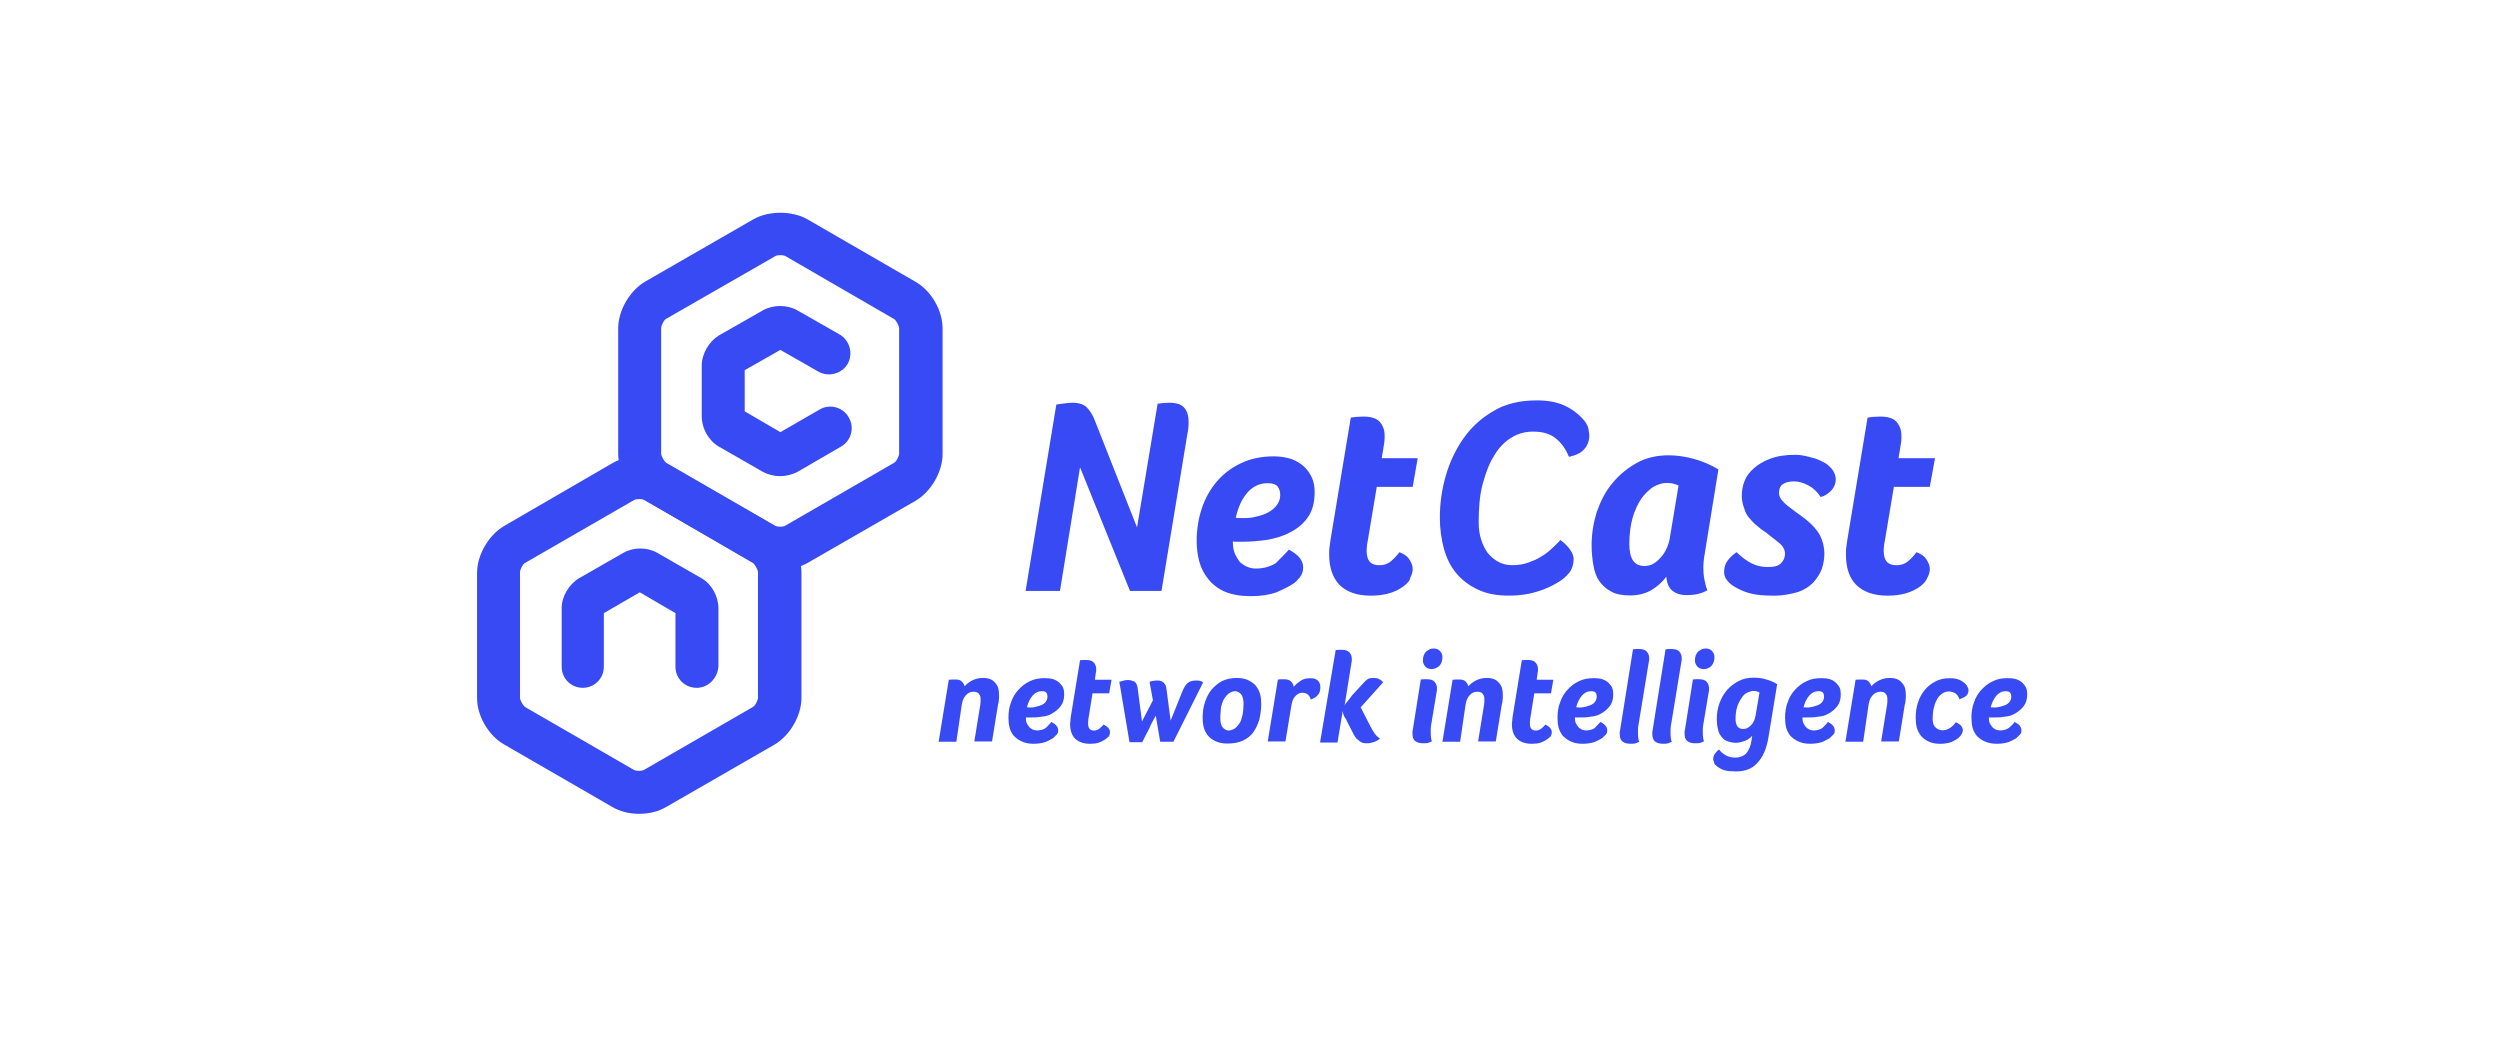
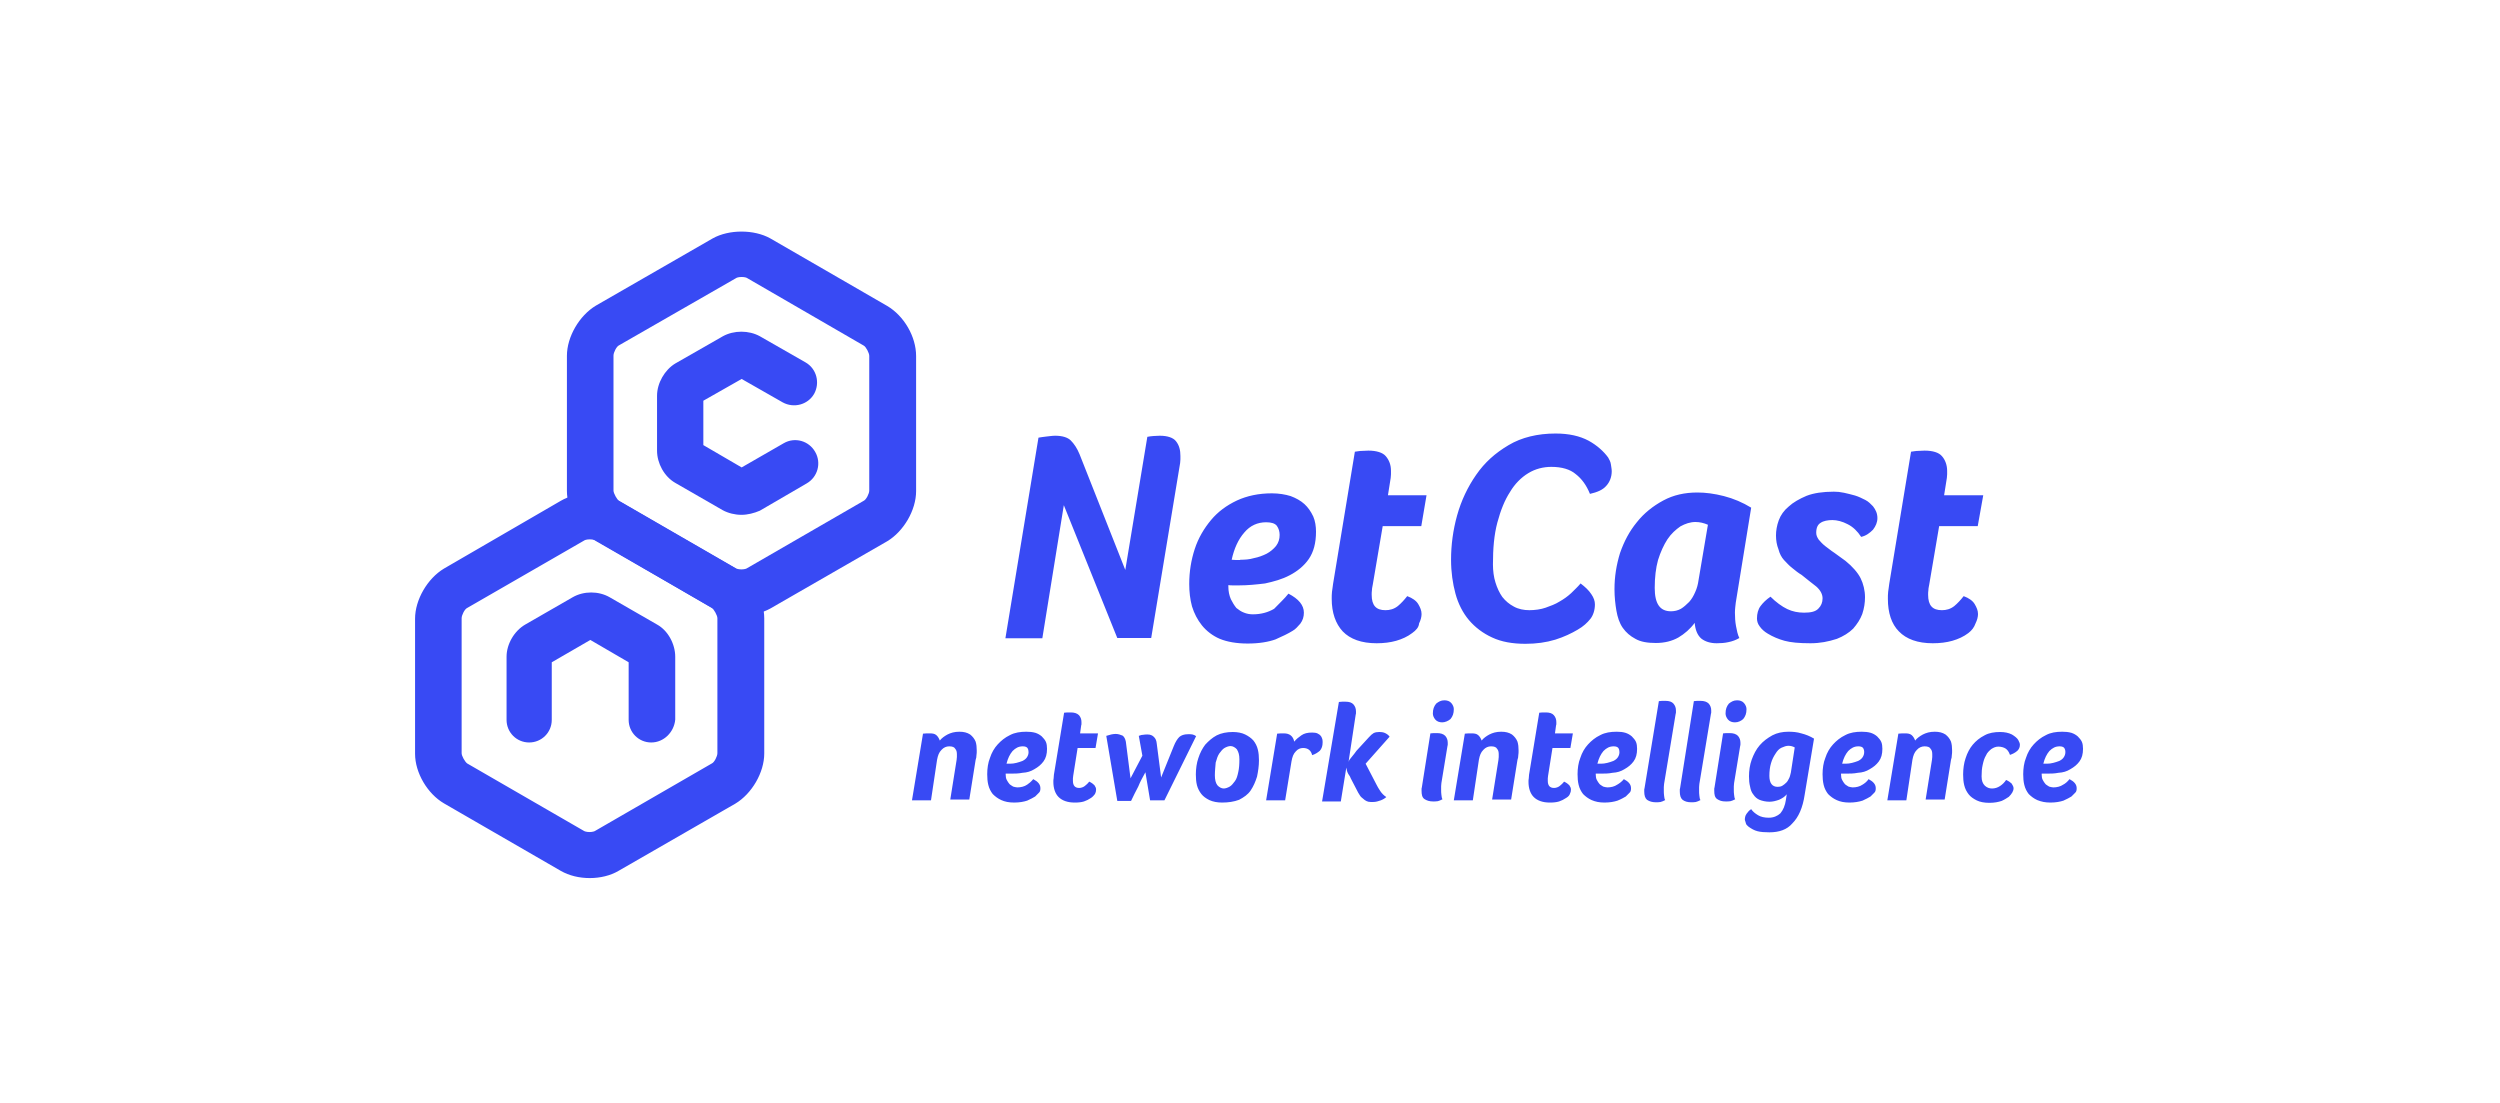
- <svg xmlns="http://www.w3.org/2000/svg" enable-background="new 0 0 240 100" height="100" viewBox="0 0 240 100" width="240">
+ <svg xmlns="http://www.w3.org/2000/svg" enable-background="new 0 0 907.1 400" viewBox="0 0 907.1 400">
  <g fill="#384af4">
-     <path d="m111.13 38.764c.176-.025.4-.075.574-.075.175 0 .376-.026.55-.026.7 0 1.2.175 1.45.5.3.375.4.8.4 1.3v.323c0 .1-.025.226-.025.325l-2.576 15.62h-3.024l-4.797-11.87-1.925 11.87h-3.3l2.95-17.894c.175-.025.425-.075.7-.1.25-.025.55-.075.823-.075.627 0 1.1.15 1.376.424.3.3.575.7.775 1.225l4.074 10.322zm12.597 13.996c.9.475 1.375 1.024 1.375 1.7 0 .374-.101.7-.324.974-.226.25-.424.5-.698.65-.399.25-.899.5-1.524.773-.625.226-1.451.375-2.476.375-.975 0-1.824-.149-2.474-.424s-1.2-.701-1.6-1.201-.7-1.049-.876-1.699c-.174-.65-.25-1.301-.25-2 0-1.1.175-2.15.5-3.124.325-.975.825-1.85 1.45-2.575.625-.726 1.375-1.3 2.324-1.75.9-.426 1.951-.65 3.125-.65.623 0 1.201.1 1.675.25.476.174.899.424 1.226.724.326.3.574.65.775 1.1.176.4.25.874.25 1.35 0 1.024-.225 1.824-.65 2.423-.424.625-1.023 1.1-1.699 1.449-.699.375-1.424.576-2.224.726-.8.101-1.55.175-2.3.175h-.55c-.15 0-.3 0-.425-.025v.15c0 .4.075.773.225 1.1.15.301.3.551.5.775.226.176.425.325.7.426.25.1.5.149.775.149.725 0 1.35-.177 1.9-.5.475-.498.925-.897 1.275-1.322m-4.327-3.024c.4 0 .824-.025 1.226-.15.398-.076.799-.226 1.124-.4.324-.175.626-.425.824-.7.226-.3.323-.625.323-.975 0-.3-.073-.574-.25-.8-.172-.224-.5-.324-.947-.324-.773 0-1.425.3-1.95.9-.55.625-.898 1.425-1.124 2.424.15 0 .3.025.4.025zm15.368 6.525c-.426.324-.9.551-1.426.7-.523.149-1.1.224-1.75.224-1.35 0-2.35-.375-3.022-1.05-.65-.7-.976-1.674-.976-2.897 0-.226 0-.426.025-.65.023-.225.075-.475.1-.725l1.95-11.77c.224-.026.423-.077.648-.077s.399-.024.575-.024c.724 0 1.273.176 1.55.5.325.375.475.8.475 1.3v.324c0 .1-.024.225-.024.325l-.252 1.55h3.451l-.477 2.748h-3.45l-.874 5.224c-.023.175-.074.325-.074.5-.024.149-.024.3-.024.427 0 .949.397 1.373 1.224 1.373.4 0 .773-.1 1.1-.375.301-.25.576-.55.824-.875.477.176.801.426.976.725.176.301.3.576.3.875 0 .25-.073.551-.225.826-.049.321-.301.571-.627.821m15.023-4.424c.4.3.727.625.95.95.226.324.325.625.325.9 0 .5-.148.949-.4 1.273-.3.374-.65.7-1.15.975-.55.324-1.197.649-1.996.875-.801.25-1.701.373-2.648.373-1.15 0-2.15-.175-2.977-.574-.823-.377-1.523-.9-2.073-1.551-.55-.649-.948-1.449-1.2-2.35-.25-.9-.398-1.924-.398-3.024 0-1.3.174-2.625.551-3.95.373-1.323.949-2.548 1.699-3.623.772-1.1 1.698-1.95 2.897-2.65 1.149-.7 2.576-1.023 4.176-1.023 1.2 0 2.175.225 2.95.65.773.424 1.35.95 1.748 1.5.1.174.225.4.25.624.025.225.074.4.074.625 0 .5-.176.95-.5 1.3-.323.374-.801.574-1.45.724-.323-.775-.726-1.35-1.272-1.775-.5-.426-1.227-.65-2.175-.65-.725 0-1.424.174-2.073.574-.625.375-1.199.95-1.625 1.674-.476.725-.824 1.625-1.123 2.725-.303 1.1-.4 2.325-.4 3.75 0 .574.074 1.124.225 1.6.15.5.375.95.624 1.301.302.373.626.647 1.025.873s.874.325 1.375.325c.5 0 1.024-.075 1.45-.225.424-.15.875-.325 1.224-.55.401-.226.728-.476 1.05-.774.324-.303.624-.578.873-.878m10.167 3.53c-.399.549-.899.975-1.45 1.301-.574.324-1.224.5-2.022.5-.726 0-1.351-.1-1.824-.376-.478-.25-.826-.575-1.126-.976-.3-.426-.477-.949-.575-1.524-.1-.575-.175-1.226-.175-1.925 0-1.125.174-2.174.498-3.225.376-1.05.826-1.95 1.5-2.75.65-.8 1.45-1.45 2.35-1.95s1.924-.724 3.051-.724c.724 0 1.5.1 2.35.325s1.674.575 2.424 1.024l-1.375 8.474c-.025.25-.074.575-.074.875 0 .399.024.8.1 1.2.074.399.15.773.3 1.05-.3.174-.624.3-.974.374-.326.074-.7.1-1.025.1-.574 0-1.023-.15-1.373-.425-.33-.25-.529-.726-.58-1.351m.073-8.998c-.475 0-.9.15-1.348.4-.426.3-.801.65-1.15 1.15-.325.5-.624 1.125-.825 1.85-.2.725-.3 1.551-.3 2.475 0 1.426.477 2.101 1.45 2.101.323 0 .624-.075.874-.226.25-.149.5-.375.726-.625s.4-.549.55-.875c.15-.324.25-.699.301-1.049l.824-4.951c-.327-.148-.702-.25-1.102-.25m10.273 10.826c-1.023 0-1.773-.076-2.324-.226s-1.051-.375-1.5-.649c-.301-.176-.551-.4-.725-.65-.175-.225-.25-.475-.25-.725 0-.425.101-.8.324-1.1.227-.3.5-.575.875-.825.5.5 1.025.874 1.5 1.101.475.224.95.324 1.5.324.624 0 1.025-.101 1.273-.375.25-.25.375-.551.375-.9s-.174-.725-.573-1.051c-.399-.323-.824-.649-1.3-1.023-.301-.175-.576-.4-.825-.625-.3-.224-.5-.474-.726-.724s-.398-.575-.498-.95c-.15-.375-.226-.775-.226-1.225 0-.424.075-.874.25-1.35.175-.474.474-.874.874-1.224.4-.375.95-.7 1.6-.95.648-.25 1.451-.375 2.424-.375.301 0 .576.026.902.1.323.076.647.15.975.25.324.1.623.25.9.4.299.15.497.376.699.576.25.325.398.65.398 1.05 0 .375-.15.724-.4 1.024-.3.3-.624.55-1.05.65-.324-.5-.724-.875-1.2-1.124-.475-.25-.947-.375-1.35-.375-.424 0-.801.076-1.051.25-.248.15-.397.425-.397.875 0 .225.075.4.226.625.149.174.324.375.575.574.25.175.5.4.825.625.324.224.65.474.977.724.623.5 1.1 1.051 1.35 1.551s.4 1.1.4 1.699c0 .5-.076.975-.252 1.498-.175.475-.475.9-.822 1.301-.377.375-.877.699-1.45.899-.724.202-1.45.351-2.3.351m14.069-.925c-.425.324-.899.551-1.424.7-.526.149-1.101.224-1.75.224-1.351 0-2.351-.375-3.024-1.05-.675-.674-.975-1.674-.975-2.897 0-.226 0-.426.025-.65s.074-.475.101-.725l1.95-11.77c.225-.026.425-.077.65-.077s.397-.024.573-.024c.726 0 1.274.176 1.55.5.301.325.475.8.475 1.3v.324c0 .1-.025.225-.025.325l-.25 1.55h3.5l-.5 2.748h-3.449l-.875 5.224c-.024.175-.076.325-.076.5-.023.149-.023.3-.023.427 0 .949.4 1.373 1.227 1.373.399 0 .773-.1 1.1-.375.3-.25.574-.55.824-.875.476.176.8.426.975.725.176.301.301.576.301.875 0 .25-.074.551-.225.826-.129.321-.329.571-.655.822m-92.574 14.945h-1.7l.975-5.95c.176-.022.4-.022.626-.022s.424.023.576.149c.15.124.25.3.324.5.174-.226.425-.399.7-.55.3-.15.624-.25 1.05-.25.4 0 .7.074.948.25.225.174.4.4.5.65.075.25.1.5.1.798 0 .149 0 .3-.024.426 0 .149-.024.3-.074.424l-.576 3.55h-1.7l.576-3.55c0-.1.025-.174.025-.25v-.25c0-.174-.025-.374-.15-.5-.074-.149-.25-.223-.55-.223-.25 0-.5.1-.7.325-.224.225-.324.5-.4.875zm9.124-1.9c.424.226.65.476.65.801 0 .174-.026.324-.152.424l-.324.324c-.174.1-.425.25-.725.375-.3.1-.7.174-1.15.174-.475 0-.824-.075-1.15-.226-.323-.149-.548-.325-.772-.55-.175-.227-.325-.5-.4-.8-.074-.3-.1-.626-.1-.95 0-.5.075-1.025.25-1.45.15-.475.4-.875.7-1.2.3-.324.65-.625 1.1-.824.425-.226.898-.301 1.45-.301.3 0 .55.025.8.101.224.075.398.175.575.325.15.149.3.324.374.5s.1.399.1.625c0 .475-.1.824-.325 1.125-.225.3-.476.5-.8.699-.326.2-.65.301-1.05.324-.376.075-.725.075-1.05.075h-.452v.074c0 .175.025.375.1.5.075.149.15.25.25.375.1.1.225.149.326.224.1.025.25.075.373.075.325 0 .65-.076.875-.25.15-.175.374-.351.526-.575m-2.05-1.374c.174 0 .4-.024.574-.073.175-.051.374-.101.55-.176.15-.074.3-.174.4-.324.1-.149.148-.3.148-.475 0-.15-.024-.25-.1-.374-.074-.101-.224-.149-.424-.149-.376 0-.65.149-.9.424-.25.3-.425.649-.55 1.125h.175l.126.025zm7.223 3.055c-.226.149-.425.25-.65.324-.25.074-.5.1-.825.1-.623 0-1.098-.176-1.424-.5-.324-.325-.474-.801-.474-1.35 0-.101 0-.226.024-.324 0-.101.025-.226.025-.325l.9-5.523c.1 0 .226-.024.3-.024h.3c.325 0 .574.074.727.25.15.175.225.375.225.625v.149c0 .05 0 .101-.026.15l-.1.724h1.6l-.226 1.301h-1.6l-.398 2.475c0 .076-.025.15-.025.226v.226c0 .425.174.65.574.65.176 0 .376-.076.5-.176.126-.1.3-.25.4-.4.226.101.375.227.475.326.1.15.15.25.15.4s-.025.25-.1.4c-.074.047-.2.196-.35.297m6.546.224h-1.274l-.426-2.5c-.225.425-.474.825-.648 1.275-.226.399-.426.824-.65 1.274h-1.224l-.976-5.8c.325-.1.574-.173.824-.173s.426.075.625.149c.15.101.25.301.3.551l.425 3.273 1.05-2.023-.324-1.775c.175-.075.3-.1.425-.1.1-.025.226-.025.376-.025.25 0 .424.075.573.225.15.15.225.325.25.575l.4 3.05 1.124-2.8c.15-.374.325-.649.5-.8.176-.15.425-.25.775-.25.174 0 .3 0 .398.025.098.026.225.076.325.15l-2.85 5.697h.002zm5.148.175c-.424 0-.8-.075-1.124-.226-.3-.15-.55-.325-.725-.551-.175-.225-.324-.5-.4-.799-.076-.301-.1-.625-.1-.951 0-.5.076-1.023.226-1.449.148-.473.374-.874.623-1.198.3-.325.625-.625 1.025-.825.4-.199.875-.298 1.424-.298.426 0 .8.075 1.1.226.3.149.55.324.726.549.176.226.325.5.399.801.075.3.101.624.101.949 0 .5-.075.975-.175 1.451-.15.474-.325.873-.575 1.224-.25.376-.625.626-1.024.825-.45.201-.95.273-1.501.272m-.651-2.424c0 .399.076.7.226.875s.375.3.574.3c.176 0 .376-.076.55-.176.175-.1.325-.3.477-.5.148-.2.224-.475.3-.8.072-.325.1-.7.1-1.125 0-.4-.076-.65-.227-.876-.15-.176-.375-.301-.575-.301-.174 0-.374.076-.55.176-.175.1-.325.3-.475.5-.15.225-.225.474-.324.8-.026.351-.077.726-.077 1.125m8.675-1.799c-.101-.425-.375-.65-.8-.65-.25 0-.476.101-.648.3-.225.227-.326.5-.4.9l-.574 3.475h-1.7l.975-5.947c.177-.025.4-.025.626-.025.5 0 .801.25.9.727.175-.227.398-.4.648-.576s.549-.25.951-.25c.174 0 .374.024.475.074.1.075.225.101.3.226.073.075.1.175.149.3.023.1.023.227.023.3 0 .3-.075.55-.25.726-.125.147-.35.322-.675.42m3.249.625c.023-.15.15-.3.3-.474.149-.176.3-.375.426-.551l1.101-1.199c.149-.175.3-.301.425-.375.149-.074.323-.1.5-.1.225 0 .399.025.55.1.148.075.3.176.4.325l-2.15 2.4.975 1.897c.075.15.176.325.326.551.15.225.324.399.551.55-.101.1-.301.226-.5.3-.228.075-.427.15-.701.15-.149 0-.25 0-.399-.025-.101-.025-.226-.075-.323-.15-.101-.074-.176-.149-.301-.25-.125-.1-.177-.25-.3-.425l-.654-1.274c-.024-.101-.1-.226-.226-.4-.1-.174-.15-.374-.174-.574l-.5 3.024h-1.676l1.5-8.873c.101 0 .225-.025.301-.025h.3c.323 0 .573.076.724.25.15.175.225.375.225.625v.15c0 .05 0 .1-.024.149zm7.322-2.55c.101 0 .226-.024.301-.024h.3c.326 0 .575.075.726.25.149.175.226.375.226.625v.149s0 .103-.024.15l-.55 3.301c0 .1-.024.174-.024.299v.301c0 .15 0 .324.022.475.024.15.024.301.101.4-.148.074-.301.15-.425.175-.149.024-.3.024-.427.024-.324 0-.575-.074-.775-.225-.197-.15-.25-.4-.25-.726v-.15c0-.024 0-.1.026-.149l.772-4.873zm1.051-.998c-.25 0-.475-.075-.625-.25-.15-.176-.225-.375-.225-.551 0-.399.1-.649.299-.875.227-.176.427-.3.726-.3.25 0 .476.075.625.25s.226.374.226.55c0 .4-.101.65-.301.875-.199.176-.477.301-.725.301m2.725 6.973h-1.699l.975-5.95c.176-.022.4-.022.626-.022s.424.023.575.149c.149.124.25.3.324.5.174-.226.424-.399.699-.55.301-.15.623-.25 1.051-.25.399 0 .699.074.947.25.225.174.4.4.5.65.075.25.102.5.102.798 0 .149 0 .3-.025.426 0 .149-.023.3-.074.424l-.576 3.55h-1.699l.576-3.55c0-.1.024-.174.024-.25v-.25c0-.174-.024-.374-.149-.5-.074-.149-.25-.223-.551-.223-.25 0-.5.1-.699.325-.225.225-.324.5-.4.875zm8.348-.225c-.225.149-.426.25-.649.324-.25.074-.5.1-.824.1-.626 0-1.101-.176-1.426-.5-.324-.325-.476-.801-.476-1.35 0-.101 0-.226.026-.324 0-.101.024-.226.024-.325l.9-5.523c.1 0 .225-.024.301-.024h.299c.324 0 .574.074.725.25.15.175.225.375.225.625v.149c0 .05 0 .101-.023.15l-.1.724h1.6l-.227 1.301h-1.6l-.4 2.475c0 .076-.022.15-.022.226v.226c0 .425.176.65.576.65.175 0 .374-.076.5-.176.124-.1.3-.25.399-.4.225.101.375.227.475.326.1.15.15.25.15.4s-.027.25-.101.4c-.076.047-.2.196-.351.297m5.122-1.676c.426.226.65.476.65.801 0 .174-.025.324-.15.424l-.324.324c-.176.1-.426.25-.727.375-.3.1-.699.174-1.15.174-.474 0-.823-.075-1.149-.226-.323-.149-.548-.325-.772-.55-.176-.227-.324-.5-.4-.8-.074-.3-.1-.626-.1-.95 0-.5.074-1.025.25-1.45.149-.475.399-.875.699-1.2.301-.324.65-.625 1.1-.824.426-.226.9-.301 1.451-.301.299 0 .549.025.799.101.226.075.398.175.574.325.15.149.301.324.375.5.074.175.1.399.1.625 0 .475-.1.824-.324 1.125-.225.3-.475.5-.8.699-.325.2-.65.301-1.05.324-.375.075-.725.075-1.051.075h-.451v.074c0 .175.024.375.101.5.075.149.149.25.25.375.101.1.226.149.325.224.1.025.25.075.374.075.323 0 .649-.076.875-.25.123-.175.35-.351.522-.575m-2.026-1.374c.175 0 .399-.024.575-.073.175-.051.373-.101.55-.176.149-.074.3-.174.399-.324.101-.149.148-.3.148-.475 0-.15-.023-.25-.1-.374-.074-.101-.225-.149-.424-.149-.375 0-.65.149-.9.424-.25.3-.426.649-.551 1.125h.176l.127.025zm5.154-5.593c.1 0 .226-.025.299-.025h.301c.324 0 .574.075.725.25.15.176.227.375.227.625v.15c0 .05 0 .1-.025.15l-1.023 6.246c0 .101-.025.174-.025.301v.3c0 .149 0 .323.023.474.024.15.024.301.101.4-.15.074-.3.15-.425.175-.15.024-.301.024-.426.024-.326 0-.576-.075-.776-.226-.175-.149-.25-.399-.25-.726v-.15c0-.023 0-.1.026-.15l1.246-7.821zm3.125 0c.1 0 .225-.025.299-.025h.301c.324 0 .572.075.726.25.15.176.226.375.226.625v.15c0 .05 0 .1-.025.15l-1.023 6.246c0 .101-.025.174-.025.301v.3c0 .149 0 .323.023.474.024.15.024.301.101.4-.15.074-.3.15-.427.175-.149.024-.299.024-.424.024-.324 0-.576-.075-.774-.226-.175-.149-.25-.399-.25-.726v-.15c0-.023 0-.1.022-.15l1.25-7.821zm2.623 2.898c.1 0 .226-.024.299-.024h.301c.326 0 .574.075.726.25.15.175.226.375.226.625v.149s0 .103-.023.15l-.55 3.301c0 .1-.025.174-.025.299v.301c0 .15 0 .324.024.475.025.15.025.301.102.4-.15.074-.3.15-.425.175-.149.024-.3.024-.425.024-.375 0-.574-.074-.775-.225-.199-.15-.25-.4-.25-.726v-.15c0-.024 0-.1.025-.149l.773-4.873zm1.048-.998c-.25 0-.475-.075-.625-.25-.149-.176-.226-.375-.226-.551 0-.399.101-.649.3-.875.227-.176.426-.3.727-.3.25 0 .475.075.624.25s.225.374.225.55c0 .4-.1.65-.3.875-.175.176-.424.301-.727.301m3.079 9.823c-.4 0-.775-.024-1.051-.101-.3-.075-.55-.226-.775-.399-.1-.101-.226-.176-.25-.301-.024-.124-.074-.224-.1-.324 0-.175.024-.375.148-.55.127-.175.252-.325.426-.425.15.225.374.4.625.55.25.15.572.224.949.224.424 0 .773-.149 1.023-.399.25-.3.426-.7.5-1.2l.075-.5c-.176.225-.426.375-.7.5-.3.1-.55.176-.873.176-.328 0-.628-.076-.877-.176-.225-.1-.4-.25-.55-.475-.149-.176-.25-.426-.3-.725-.075-.301-.1-.576-.1-.9 0-.5.073-1.025.25-1.5.174-.475.397-.9.724-1.274.325-.375.7-.649 1.125-.875.426-.224.899-.323 1.425-.323.374 0 .773.024 1.15.149.399.101.772.25 1.123.476l-.825 5.024c-.175 1.149-.55 2-1.101 2.55-.472.551-1.17.801-2.046.801m2.274-7.578c-.174-.1-.373-.149-.573-.149s-.401.076-.627.175c-.224.1-.397.301-.55.551-.15.225-.301.5-.398.824-.1.325-.15.725-.15 1.125 0 .65.25.975.727.975.15 0 .3-.024.425-.1.125-.074.25-.175.375-.3.101-.101.177-.25.25-.399.075-.15.101-.326.15-.5zm6.576 2.825c.426.226.649.476.649.801 0 .174-.024.324-.149.424l-.325.324c-.175.1-.425.25-.724.375-.301.1-.701.174-1.15.174-.475 0-.824-.075-1.148-.226-.326-.149-.55-.325-.773-.55-.176-.227-.326-.5-.4-.8s-.1-.626-.1-.95c0-.5.074-1.025.25-1.45.15-.475.4-.875.697-1.2.303-.324.65-.625 1.103-.824.424-.226.899-.301 1.448-.301.3 0 .55.025.8.101.226.075.399.175.575.325.15.149.3.324.375.5.074.176.1.399.1.625 0 .475-.1.824-.324 1.125-.225.3-.475.5-.8.699-.323.2-.649.301-1.05.324-.374.075-.725.075-1.05.075h-.451v.074c0 .175.024.375.101.5.074.149.149.25.25.375.102.1.226.149.325.224.101.025.25.075.373.075.326 0 .649-.076.875-.25.152-.175.377-.351.526-.575m-2.05-1.374c.176 0 .4-.024.574-.073.176-.051.377-.101.551-.176.149-.074.3-.174.399-.324.101-.149.147-.3.147-.475 0-.15-.022-.25-.1-.374-.074-.101-.225-.149-.424-.149-.375 0-.65.149-.9.424-.25.3-.424.649-.549 1.125h.174l.129.025zm5.42 3.28h-1.699l.976-5.95c.175-.022.4-.022.625-.022.226 0 .425.023.576.149.149.124.25.3.324.5.175-.226.425-.399.7-.55.3-.15.625-.25 1.05-.25.399 0 .7.074.95.25.224.174.399.4.5.65.074.25.1.5.1.798 0 .149 0 .3-.025.426 0 .149-.023.3-.074.424l-.575 3.55h-1.698l.574-3.55c0-.1.025-.174.025-.25v-.25c0-.174-.024-.374-.149-.5-.076-.149-.25-.223-.55-.223-.25 0-.5.1-.7.325-.226.225-.324.5-.399.875l-.526 3.598zm9.248-4.075c-.1-.3-.25-.474-.399-.573-.149-.101-.399-.175-.649-.175-.226 0-.426.075-.65.226-.174.149-.374.324-.475.574-.149.25-.225.5-.3.825-.073.325-.1.65-.1 1.025 0 .399.1.649.3.825.2.175.4.25.65.25s.5-.075.725-.226c.225-.149.396-.325.548-.55.228.1.4.227.5.325.101.149.177.3.177.425 0 .25-.15.5-.426.773-.152.101-.377.25-.65.375-.301.101-.649.177-1.1.177-.449 0-.824-.075-1.126-.226-.3-.149-.55-.324-.725-.55-.177-.225-.326-.5-.4-.8-.075-.3-.1-.624-.1-.95 0-.5.073-1.022.224-1.448.15-.475.376-.875.65-1.199.273-.325.625-.625 1.05-.825.399-.226.874-.3 1.375-.3.423 0 .774.074 1.048.225.25.15.475.325.575.5s.149.325.149.425c0 .224-.074.4-.226.55-.2.15-.424.25-.649.324m5.304 2.173c.424.226.649.476.649.801 0 .174-.025.324-.152.424l-.323.324c-.173.1-.423.25-.724.375-.301.1-.7.174-1.15.174-.475 0-.823-.075-1.173-.226-.325-.149-.55-.325-.774-.55-.178-.227-.326-.5-.402-.8-.074-.3-.1-.626-.1-.95 0-.5.075-1.025.25-1.45.15-.475.4-.875.7-1.2.3-.324.649-.625 1.101-.824.424-.226.897-.301 1.449-.301.301 0 .551.025.801.101.224.075.399.175.573.325.15.149.3.324.375.5.074.175.101.399.101.625 0 .475-.101.824-.325 1.125-.226.3-.476.5-.8.699-.324.2-.65.301-1.051.324-.375.075-.725.075-1.05.075h-.45v.074c0 .175.025.375.102.5.074.149.15.25.25.375.1.1.225.149.324.224.101.025.25.075.375.075.326 0 .649-.076.875-.25.201-.175.4-.351.551-.575m-1.999-1.374c.174 0 .398-.024.572-.073.177-.051.377-.101.553-.176.15-.074.3-.174.398-.324.102-.149.149-.3.149-.475 0-.15-.024-.25-.101-.374-.074-.101-.225-.149-.424-.149-.375 0-.65.149-.9.424-.248.3-.426.649-.551 1.125h.176l.128.025zm-130.04 10.202c-.95 0-1.85-.225-2.575-.65l-10.422-6.022c-1.475-.851-2.575-2.724-2.575-4.424v-12.047c0-1.7 1.1-3.601 2.575-4.475l10.422-6.048c1.425-.824 3.698-.824 5.148 0l10.422 6.023c1.5.875 2.574 2.725 2.574 4.474v12.045c0 1.7-1.1 3.6-2.575 4.475l-10.422 5.998c-.725.424-1.625.65-2.574.65m0-30.216c-.3 0-.477.076-.502.1l-10.446 6.024c-.225.1-.5.649-.5.899v12.047c0 .25.3.774.5.899l10.422 6.022c.024.025.226.101.5.101.275 0 .474-.075.5-.101l10.423-6.022c.225-.1.5-.649.5-.899v-12.046c0-.25-.326-.8-.5-.899l-10.35-6.023c-.073-.025-.25-.101-.547-.102" />
-     <path d="m74.916 54.686c-.95 0-1.852-.227-2.575-.65l-10.421-5.999c-1.5-.875-2.574-2.724-2.574-4.474v-12.047c0-1.7 1.1-3.6 2.574-4.474l10.423-6c1.45-.823 3.7-.823 5.15 0l10.422 6.024c1.5.875 2.573 2.725 2.573 4.475v12.047c0 1.7-1.1 3.6-2.573 4.474l-10.422 6c-.725.399-1.625.625-2.574.625m0-30.193c-.3 0-.477.076-.5.1l-10.447 6c-.226.1-.502.65-.502.9v12.046c0 .25.325.8.5.9l10.423 6.022c.025.025.226.101.5.101.3 0 .476-.076.5-.101l10.422-6.023c.226-.1.5-.65.5-.9v-12.02c0-.25-.3-.8-.5-.9l-10.397-6.024c-.025-.025-.2-.1-.499-.101m-8.052 41.536c-1.124 0-2.023-.898-2.023-2.023v-5.147l-3.425-2-3.45 2v5.147c0 1.125-.9 2.024-2.024 2.024-1.125 0-2.025-.898-2.025-2.023v-5.624c0-1.124.7-2.3 1.676-2.875l4.224-2.424c.975-.574 2.324-.574 3.3 0l4.223 2.424c.975.55 1.625 1.75 1.625 2.875v5.601c-.076 1.123-.976 2.048-2.1 2.048" />
-     <path d="m74.89 45.712c-.574 0-1.175-.15-1.674-.425l-4.224-2.424c-.975-.575-1.625-1.75-1.625-2.874v-4.9c0-1.124.7-2.3 1.625-2.874l4.25-2.425c.973-.55 2.322-.55 3.296 0l4.075 2.325c.975.576 1.3 1.824.774 2.8-.575.975-1.823 1.3-2.8.774l-3.672-2.1-3.424 1.95v3.948l3.425 2 3.773-2.175c.975-.575 2.25-.226 2.798.775.575.975.225 2.25-.774 2.8l-4.175 2.424c-.497.25-1.072.4-1.648.401" />
+     <path d="m416.3 158.5c.7-.1 1.6-.3 2.3-.3s1.5-.1 2.2-.1c2.8 0 4.9.7 5.9 2 1.2 1.5 1.6 3.3 1.6 5.3v1.3c0 .4-.1.9-.1 1.3l-10.5 63.5h-12.3l-19.4-48.2-7.8 48.3h-13.4l12-72.8c.7-.1 1.7-.3 2.8-.4 1-.1 2.2-.3 3.3-.3 2.5 0 4.5.6 5.6 1.7 1.2 1.2 2.3 2.8 3.2 5l16.6 42zm51.2 56.9c3.7 1.9 5.6 4.2 5.6 6.9 0 1.5-.4 2.8-1.3 4-.9 1-1.7 2-2.8 2.6-1.6 1-3.7 2-6.2 3.1-2.5.9-5.9 1.5-10.1 1.5-4 0-7.4-.6-10.1-1.7-2.6-1.1-4.9-2.9-6.5-4.9s-2.8-4.3-3.6-6.9c-.7-2.6-1-5.3-1-8.1 0-4.5.7-8.7 2-12.7s3.4-7.5 5.9-10.5 5.6-5.3 9.4-7.1c3.7-1.7 7.9-2.6 12.7-2.6 2.5 0 4.9.4 6.8 1 1.9.7 3.7 1.7 5 2.9s2.3 2.6 3.2 4.5c.7 1.6 1 3.6 1 5.5 0 4.2-.9 7.4-2.6 9.9s-4.2 4.5-6.9 5.9c-2.8 1.5-5.8 2.3-9 3-3.3.4-6.3.7-9.4.7h-2.2c-.6 0-1.2 0-1.7-.1v.6c0 1.6.3 3.1.9 4.5.6 1.2 1.2 2.2 2 3.2.9.7 1.7 1.3 2.8 1.7 1 .4 2 .6 3.2.6 2.9 0 5.5-.7 7.7-2 2-2.1 3.8-3.7 5.2-5.5m-17.5-12.3c1.6 0 3.4-.1 5-.6 1.6-.3 3.2-.9 4.6-1.6 1.3-.7 2.5-1.7 3.4-2.8.9-1.2 1.3-2.5 1.3-4 0-1.2-.3-2.3-1-3.3-.7-.9-2-1.3-3.9-1.3-3.1 0-5.8 1.2-7.9 3.7-2.2 2.5-3.7 5.8-4.6 9.9.6 0 1.2.1 1.6.1h1.5zm62.4 26.6c-1.7 1.3-3.7 2.2-5.8 2.8s-4.5.9-7.1.9c-5.5 0-9.6-1.5-12.3-4.3-2.6-2.8-4-6.8-4-11.8 0-.9 0-1.7.1-2.6s.3-1.9.4-2.9l7.9-47.9c.9-.1 1.7-.3 2.6-.3s1.6-.1 2.3-.1c2.9 0 5.2.7 6.3 2 1.3 1.5 1.9 3.3 1.9 5.3v1.3c0 .4-.1.9-.1 1.3l-1 6.3h14l-1.9 11.2h-14l-3.6 21.2c-.1.7-.3 1.3-.3 2-.1.6-.1 1.2-.1 1.7 0 3.9 1.6 5.6 5 5.6 1.6 0 3.1-.4 4.5-1.5 1.2-1 2.3-2.2 3.4-3.6 1.9.7 3.3 1.7 4 2.9s1.2 2.3 1.2 3.6c0 1-.3 2.2-.9 3.4-.1 1.4-1.1 2.5-2.5 3.5m61.1-18c1.6 1.2 3 2.5 3.9 3.9.9 1.3 1.3 2.5 1.3 3.7 0 2-.6 3.9-1.6 5.2-1.2 1.5-2.6 2.8-4.7 4-2.2 1.3-4.9 2.6-8.1 3.6-3.3 1-6.9 1.5-10.8 1.5-4.7 0-8.7-.7-12.1-2.3-3.3-1.5-6.2-3.7-8.4-6.3s-3.9-5.9-4.9-9.6-1.6-7.8-1.6-12.3c0-5.3.7-10.7 2.2-16.1s3.9-10.4 6.9-14.7c3.1-4.5 6.9-7.9 11.8-10.8 4.7-2.8 10.5-4.2 17-4.2 4.9 0 8.8.9 12 2.6 3.1 1.7 5.5 3.9 7.1 6.1.4.7.9 1.6 1 2.5s.3 1.6.3 2.5c0 2-.7 3.9-2 5.3-1.3 1.5-3.3 2.3-5.9 2.9-1.3-3.2-3-5.5-5.2-7.2-2-1.7-5-2.6-8.8-2.6-2.9 0-5.8.7-8.4 2.3-2.5 1.5-4.9 3.9-6.6 6.8-1.9 2.9-3.4 6.6-4.6 11.1s-1.6 9.5-1.6 15.2c0 2.3.3 4.6.9 6.5.6 2 1.5 3.9 2.5 5.3 1.2 1.5 2.5 2.6 4.2 3.5 1.6.9 3.6 1.3 5.6 1.3s4.2-.3 5.9-.9 3.6-1.3 5-2.2c1.6-.9 3-1.9 4.3-3.1 1.2-1.2 2.4-2.3 3.4-3.5m41.4 14.3c-1.6 2.2-3.7 4-5.9 5.3-2.3 1.3-5 2-8.2 2-3 0-5.5-.4-7.4-1.5-1.9-1-3.4-2.3-4.6-4s-1.9-3.9-2.3-6.2-.7-5-.7-7.8c0-4.6.7-8.8 2-13.1 1.5-4.3 3.4-7.9 6.1-11.2 2.6-3.3 5.9-5.9 9.6-7.9s7.8-2.9 12.4-2.9c2.9 0 6.1.4 9.6 1.3s6.8 2.3 9.9 4.2l-5.6 34.5c-.1 1-.3 2.3-.3 3.6 0 1.6.1 3.3.4 4.9s.6 3.1 1.2 4.3c-1.2.7-2.5 1.2-4 1.5-1.3.3-2.8.4-4.2.4-2.3 0-4.2-.6-5.6-1.7-1.4-1.2-2.2-3.2-2.4-5.7m.3-36.6c-1.9 0-3.7.6-5.5 1.6-1.7 1.2-3.3 2.6-4.7 4.7-1.3 2-2.5 4.6-3.4 7.5-.8 2.9-1.2 6.3-1.2 10.1 0 5.8 1.9 8.5 5.9 8.5 1.3 0 2.5-.3 3.6-.9 1-.6 2-1.5 3-2.5.9-1 1.6-2.2 2.2-3.6.6-1.3 1-2.8 1.2-4.3l3.4-20.1c-1.4-.6-2.9-1-4.5-1m41.7 44c-4.2 0-7.2-.3-9.4-.9s-4.3-1.5-6.1-2.6c-1.2-.7-2.2-1.6-2.9-2.6-.7-.9-1-1.9-1-2.9 0-1.7.4-3.3 1.3-4.5s2-2.3 3.6-3.4c2 2 4.2 3.6 6.1 4.5s3.9 1.3 6.1 1.3c2.5 0 4.2-.4 5.2-1.5 1-1 1.5-2.2 1.5-3.7 0-1.4-.7-2.9-2.3-4.3-1.6-1.3-3.4-2.6-5.3-4.2-1.2-.7-2.3-1.6-3.4-2.5-1.2-.9-2-1.9-3-2.9-.9-1-1.6-2.3-2-3.9-.6-1.5-.9-3.2-.9-5 0-1.7.3-3.6 1-5.5s1.9-3.6 3.6-5c1.6-1.5 3.9-2.8 6.5-3.9 2.6-1 5.9-1.5 9.9-1.5 1.2 0 2.3.1 3.7.4 1.3.3 2.6.6 4 1 1.3.4 2.5 1 3.7 1.6s2 1.5 2.8 2.3c1 1.3 1.6 2.6 1.6 4.3 0 1.5-.6 2.9-1.6 4.2-1.2 1.2-2.5 2.2-4.3 2.6-1.3-2-2.9-3.6-4.9-4.6-1.9-1-3.9-1.5-5.5-1.5-1.7 0-3.3.3-4.3 1-1 .6-1.6 1.7-1.6 3.6 0 .9.3 1.6.9 2.5.6.7 1.3 1.5 2.3 2.3 1 .7 2 1.6 3.4 2.5 1.3.9 2.6 1.9 4 2.9 2.5 2 4.5 4.3 5.5 6.3s1.6 4.5 1.6 6.9c0 2-.3 4-1 6.1-.7 1.9-1.9 3.7-3.3 5.3-1.5 1.5-3.6 2.8-5.9 3.7-3.1 1-6.1 1.6-9.6 1.6m57.3-3.7c-1.7 1.3-3.7 2.2-5.8 2.8s-4.5.9-7.1.9c-5.5 0-9.6-1.5-12.3-4.3-2.7-2.7-4-6.8-4-11.8 0-.9 0-1.7.1-2.6s.3-1.9.4-2.9l7.9-47.9c.9-.1 1.7-.3 2.6-.3s1.6-.1 2.3-.1c3 0 5.2.7 6.3 2 1.2 1.3 1.9 3.3 1.9 5.3v1.3c0 .4-.1.9-.1 1.3l-1 6.3h14.2l-2 11.2h-14l-3.6 21.2c-.1.7-.3 1.3-.3 2-.1.6-.1 1.2-.1 1.7 0 3.9 1.6 5.6 5 5.6 1.6 0 3.1-.4 4.5-1.5 1.2-1 2.3-2.2 3.4-3.6 1.9.7 3.3 1.7 4 2.9s1.2 2.3 1.2 3.6c0 1-.3 2.2-.9 3.4-.5 1.4-1.3 2.5-2.6 3.5m-376.4 60.7h-6.9l4-24.2c.7-.1 1.6-.1 2.5-.1s1.7.1 2.3.6 1 1.2 1.3 2c.7-.9 1.7-1.6 2.8-2.2 1.2-.6 2.5-1 4.3-1 1.6 0 2.8.3 3.9 1 .9.7 1.6 1.6 2 2.6.3 1 .4 2 .4 3.2 0 .6 0 1.2-.1 1.7 0 .6-.1 1.2-.3 1.7l-2.3 14.4h-6.9l2.3-14.4c0-.4.1-.7.1-1v-1c0-.7-.1-1.5-.6-2-.3-.6-1-.9-2.2-.9-1 0-2 .4-2.8 1.3-.9.9-1.3 2-1.6 3.6zm37.1-7.7c1.7.9 2.6 1.9 2.6 3.3 0 .7-.1 1.3-.6 1.7l-1.3 1.3c-.7.4-1.7 1-2.9 1.5-1.2.4-2.8.7-4.7.7s-3.4-.3-4.7-.9-2.2-1.3-3.1-2.2c-.7-.9-1.3-2-1.6-3.3-.3-1.2-.4-2.5-.4-3.9 0-2 .3-4.2 1-5.9.6-1.9 1.6-3.6 2.8-4.9s2.6-2.5 4.5-3.4c1.7-.9 3.7-1.2 5.9-1.2 1.2 0 2.2.1 3.3.4.9.3 1.6.7 2.3 1.3.6.6 1.2 1.3 1.5 2s.4 1.6.4 2.5c0 1.9-.4 3.4-1.3 4.6s-1.9 2-3.3 2.8c-1.3.8-2.6 1.2-4.3 1.3-1.5.3-2.9.3-4.3.3h-1.8v.3c0 .7.1 1.5.4 2 .3.6.6 1 1 1.5.4.4.9.6 1.3.9.4.1 1 .3 1.5.3 1.3 0 2.6-.3 3.6-1 .6-.4 1.5-1.1 2.2-2m-8.4-5.6c.7 0 1.6-.1 2.3-.3s1.5-.4 2.2-.7c.6-.3 1.2-.7 1.6-1.3s.6-1.2.6-1.9c0-.6-.1-1-.4-1.5-.3-.4-.9-.6-1.7-.6-1.5 0-2.6.6-3.7 1.7-1 1.2-1.7 2.6-2.2 4.6h.7zm29.4 12.4c-.9.6-1.7 1-2.6 1.3-1 .3-2 .4-3.4.4-2.5 0-4.5-.7-5.8-2s-1.9-3.3-1.9-5.5c0-.4 0-.9.1-1.3 0-.4.1-.9.1-1.3l3.7-22.5c.4 0 .9-.1 1.2-.1h1.2c1.3 0 2.3.3 3 1 .6.7.9 1.5.9 2.5v.6c0 .2 0 .4-.1.6l-.4 2.9h6.5l-.9 5.3h-6.5l-1.6 10.1c0 .3-.1.6-.1.9v.9c0 1.7.7 2.6 2.3 2.6.7 0 1.5-.3 2-.7s1.2-1 1.6-1.6c.9.4 1.5.9 1.9 1.3.4.6.6 1 .6 1.6s-.1 1-.4 1.6c-.3.4-.8 1-1.4 1.4m26.6.9h-5.2l-1.7-10.2c-.9 1.7-1.9 3.4-2.6 5.2-.9 1.6-1.7 3.4-2.6 5.2h-5l-4-23.6c1.3-.4 2.3-.7 3.4-.7 1 0 1.7.3 2.5.6.6.4 1 1.2 1.2 2.2l1.7 13.3 4.3-8.2-1.3-7.2c.7-.3 1.2-.4 1.7-.4.4-.1.9-.1 1.5-.1 1 0 1.7.3 2.3.9s.9 1.3 1 2.3l1.6 12.4 4.6-11.4c.6-1.5 1.3-2.6 2-3.3.7-.6 1.7-1 3.2-1 .7 0 1.2 0 1.6.1s.9.3 1.3.6zm20.9.8c-1.7 0-3.3-.3-4.6-.9-1.2-.6-2.2-1.3-2.9-2.2s-1.3-2-1.6-3.2-.4-2.5-.4-3.9c0-2 .3-4.2.9-5.9.6-1.9 1.5-3.6 2.5-4.9 1.2-1.3 2.5-2.5 4.2-3.4 1.6-.8 3.6-1.2 5.8-1.2 1.7 0 3.3.3 4.5.9s2.2 1.3 3 2.2c.7.9 1.3 2 1.6 3.3.3 1.2.4 2.5.4 3.9 0 2-.3 4-.7 5.9-.6 1.9-1.3 3.5-2.3 5s-2.5 2.5-4.2 3.4c-1.9.7-3.9 1-6.2 1m-2.6-9.9c0 1.6.3 2.8.9 3.6.6.7 1.5 1.2 2.3 1.2.7 0 1.5-.3 2.2-.7s1.3-1.2 1.9-2 .9-1.9 1.2-3.3c.3-1.3.4-2.8.4-4.6 0-1.6-.3-2.6-.9-3.6-.6-.7-1.5-1.2-2.3-1.2-.7 0-1.5.3-2.2.7s-1.3 1.2-1.9 2c-.6.9-.9 1.9-1.3 3.3-.1 1.4-.3 3-.3 4.6m35.3-7.3c-.4-1.7-1.5-2.6-3.3-2.6-1 0-1.9.4-2.6 1.2-.9.9-1.3 2-1.6 3.7l-2.3 14.1h-6.9l4-24.2c.7-.1 1.6-.1 2.5-.1 2 0 3.3 1 3.7 3 .7-.9 1.6-1.6 2.6-2.3s2.2-1 3.9-1c.7 0 1.5.1 1.9.3.4.3.9.4 1.2.9.3.3.4.7.6 1.2.1.4.1.9.1 1.2 0 1.2-.3 2.2-1 3-.6.5-1.5 1.2-2.8 1.6m13.2 2.5c.1-.6.6-1.2 1.2-1.9s1.2-1.5 1.7-2.2l4.5-4.9c.6-.7 1.2-1.2 1.7-1.5.6-.3 1.3-.4 2-.4.9 0 1.6.1 2.2.4s1.2.7 1.6 1.3l-8.7 9.8 4 7.7c.3.6.7 1.3 1.3 2.2s1.3 1.6 2.2 2.2c-.4.4-1.2.9-2 1.2-.9.3-1.7.6-2.9.6-.6 0-1 0-1.6-.1-.4-.1-.9-.3-1.3-.6s-.7-.6-1.2-1-.7-1-1.2-1.7l-2.7-5.2c-.1-.4-.4-.9-.9-1.6-.4-.7-.6-1.5-.7-2.3l-2 12.3h-6.8l6.1-36.1c.4 0 .9-.1 1.2-.1h1.2c1.3 0 2.3.3 2.9 1s.9 1.5.9 2.5v.6c0 .2 0 .4-.1.6zm29.7-10.4c.4 0 .9-.1 1.2-.1h1.2c1.3 0 2.3.3 3 1 .6.7.9 1.5.9 2.5v.6s0 .4-.1.6l-2.2 13.4c0 .4-.1.7-.1 1.2v1.2c0 .6 0 1.3.1 1.9s.1 1.2.4 1.6c-.6.3-1.2.6-1.7.7-.6.1-1.2.1-1.7.1-1.3 0-2.3-.3-3.2-.9-.8-.6-1-1.6-1-3v-.6c0-.1 0-.4.1-.6zm4.3-4c-1 0-1.9-.3-2.5-1s-.9-1.5-.9-2.2c0-1.6.4-2.6 1.2-3.6.9-.7 1.7-1.2 3-1.2 1 0 1.9.3 2.5 1s.9 1.5.9 2.2c0 1.6-.4 2.6-1.2 3.6-.8.7-2 1.2-3 1.2m11.1 28.3h-6.9l4-24.2c.7-.1 1.6-.1 2.5-.1s1.7.1 2.3.6 1 1.2 1.3 2c.7-.9 1.7-1.6 2.8-2.2 1.2-.6 2.5-1 4.3-1 1.6 0 2.8.3 3.9 1 .9.7 1.6 1.6 2 2.6.3 1 .4 2 .4 3.2 0 .6 0 1.2-.1 1.7 0 .6-.1 1.2-.3 1.7l-2.3 14.4h-6.9l2.3-14.4c0-.4.1-.7.1-1v-1c0-.7-.1-1.5-.6-2-.3-.6-1-.9-2.2-.9-1 0-2 .4-2.8 1.3-.9.9-1.3 2-1.6 3.6zm33.9-.9c-.9.6-1.7 1-2.6 1.3-1 .3-2 .4-3.4.4-2.5 0-4.5-.7-5.8-2s-1.9-3.3-1.9-5.5c0-.4 0-.9.1-1.3 0-.4.1-.9.1-1.3l3.7-22.5c.4 0 .9-.1 1.2-.1h1.2c1.3 0 2.3.3 2.9 1s.9 1.5.9 2.5v.6c0 .2 0 .4-.1.6l-.4 2.9h6.5l-.9 5.3h-6.5l-1.6 10.1c0 .3-.1.6-.1.9v.9c0 1.7.7 2.6 2.3 2.6.7 0 1.5-.3 2-.7s1.2-1 1.6-1.6c.9.4 1.5.9 1.9 1.3.4.6.6 1 .6 1.6s-.1 1-.4 1.6c-.1.4-.6 1-1.3 1.4m20.9-6.8c1.7.9 2.6 1.9 2.6 3.3 0 .7-.1 1.3-.6 1.7l-1.3 1.3c-.7.4-1.7 1-3 1.5-1.2.4-2.8.7-4.7.7s-3.3-.3-4.7-.9c-1.3-.6-2.2-1.3-3.1-2.2-.7-.9-1.3-2-1.6-3.3-.3-1.2-.4-2.5-.4-3.9 0-2 .3-4.2 1-5.9.6-1.9 1.6-3.6 2.8-4.9s2.6-2.5 4.5-3.4c1.7-.9 3.7-1.2 5.9-1.2 1.2 0 2.2.1 3.2.4.9.3 1.6.7 2.3 1.3.6.6 1.2 1.3 1.5 2s.4 1.6.4 2.5c0 1.9-.4 3.4-1.3 4.6s-1.9 2-3.3 2.8c-1.3.8-2.6 1.2-4.3 1.3-1.5.3-2.9.3-4.3.3h-1.8v.3c0 .7.1 1.5.4 2 .3.6.6 1 1 1.5.4.4.9.6 1.3.9.4.1 1 .3 1.5.3 1.3 0 2.6-.3 3.6-1 .7-.4 1.7-1.1 2.4-2m-8.3-5.6c.7 0 1.6-.1 2.3-.3s1.5-.4 2.2-.7c.6-.3 1.2-.7 1.6-1.3s.6-1.2.6-1.9c0-.6-.1-1-.4-1.5-.3-.4-.9-.6-1.7-.6-1.5 0-2.6.6-3.7 1.7-1 1.2-1.7 2.6-2.2 4.6h.7zm21-22.7c.4 0 .9-.1 1.2-.1h1.2c1.3 0 2.3.3 2.9 1s.9 1.5.9 2.5v.6c0 .2 0 .4-.1.6l-4.2 25.4c0 .4-.1.7-.1 1.2v1.2c0 .6 0 1.3.1 1.9s.1 1.2.4 1.6c-.6.3-1.2.6-1.7.7-.6.1-1.2.1-1.7.1-1.3 0-2.3-.3-3.2-.9-.7-.6-1-1.6-1-3v-.6c0-.1 0-.4.1-.6zm12.7 0c.4 0 .9-.1 1.2-.1h1.2c1.3 0 2.3.3 3 1 .6.7.9 1.5.9 2.5v.6c0 .2 0 .4-.1.6l-4.2 25.4c0 .4-.1.7-.1 1.2v1.2c0 .6 0 1.3.1 1.9s.1 1.2.4 1.6c-.6.3-1.2.6-1.7.7-.6.1-1.2.1-1.7.1-1.3 0-2.3-.3-3.1-.9-.7-.6-1-1.6-1-3v-.6c0-.1 0-.4.1-.6zm10.6 11.7c.4 0 .9-.1 1.2-.1h1.2c1.3 0 2.3.3 3 1 .6.7.9 1.5.9 2.5v.6s0 .4-.1.6l-2.2 13.4c0 .4-.1.7-.1 1.2v1.2c0 .6 0 1.3.1 1.9s.1 1.2.4 1.6c-.6.3-1.2.6-1.7.7-.6.1-1.2.1-1.7.1-1.5 0-2.3-.3-3.2-.9-.8-.6-1-1.6-1-3v-.6c0-.1 0-.4.1-.6zm4.3-4c-1 0-1.9-.3-2.5-1s-.9-1.5-.9-2.2c0-1.6.4-2.6 1.2-3.6.9-.7 1.7-1.2 3-1.2 1 0 1.9.3 2.5 1s.9 1.5.9 2.2c0 1.6-.4 2.6-1.2 3.6-.8.7-1.8 1.2-3 1.2m12.5 39.9c-1.6 0-3.2-.1-4.3-.4-1.2-.3-2.2-.9-3.2-1.6-.4-.4-.9-.7-1-1.2s-.3-.9-.4-1.3c0-.7.1-1.5.6-2.2s1-1.3 1.7-1.7c.6.9 1.5 1.6 2.5 2.2s2.3.9 3.9.9c1.7 0 3.1-.6 4.2-1.6 1-1.2 1.7-2.8 2-4.9l.3-2c-.7.9-1.7 1.5-2.8 2-1.2.4-2.2.7-3.5.7s-2.6-.3-3.6-.7c-.9-.4-1.6-1-2.2-1.9-.6-.7-1-1.7-1.2-2.9-.3-1.2-.4-2.3-.4-3.7 0-2 .3-4.2 1-6.1s1.6-3.7 2.9-5.2 2.8-2.6 4.6-3.6c1.7-.9 3.7-1.3 5.8-1.3 1.5 0 3.1.1 4.7.6 1.6.4 3.1 1 4.6 1.9l-3.4 20.4c-.7 4.7-2.2 8.1-4.5 10.4-1.9 2.2-4.7 3.2-8.3 3.2m9.2-30.8c-.7-.4-1.5-.6-2.3-.6s-1.6.3-2.5.7-1.6 1.2-2.2 2.2c-.6.9-1.2 2-1.6 3.4-.4 1.3-.6 2.9-.6 4.6 0 2.6 1 4 3 4 .6 0 1.2-.1 1.7-.4s1-.7 1.5-1.2c.4-.4.7-1 1-1.6s.4-1.3.6-2zm26.8 11.5c1.7.9 2.6 1.9 2.6 3.3 0 .7-.1 1.3-.6 1.7l-1.3 1.3c-.7.4-1.7 1-2.9 1.5-1.2.4-2.9.7-4.7.7-1.9 0-3.4-.3-4.7-.9s-2.2-1.3-3.1-2.2c-.7-.9-1.3-2-1.6-3.3s-.4-2.5-.4-3.9c0-2 .3-4.2 1-5.9.6-1.9 1.6-3.6 2.8-4.9s2.6-2.5 4.5-3.4c1.7-.9 3.7-1.2 5.9-1.2 1.2 0 2.2.1 3.3.4.9.3 1.6.7 2.3 1.3.6.6 1.2 1.3 1.5 2s.4 1.6.4 2.5c0 1.9-.4 3.4-1.3 4.6s-1.9 2-3.3 2.8c-1.3.8-2.6 1.2-4.3 1.3-1.5.3-2.9.3-4.3.3h-1.8v.3c0 .7.1 1.5.4 2 .3.6.6 1 1 1.5.4.4.9.6 1.3.9.4.1 1 .3 1.5.3 1.3 0 2.6-.3 3.6-1 .7-.4 1.6-1.1 2.2-2m-8.3-5.6c.7 0 1.6-.1 2.3-.3s1.5-.4 2.2-.7c.6-.3 1.2-.7 1.6-1.3s.6-1.2.6-1.9c0-.6-.1-1-.4-1.5-.3-.4-.9-.6-1.7-.6-1.5 0-2.6.6-3.7 1.7-1 1.2-1.7 2.6-2.2 4.6h.7zm22 13.3h-6.9l4-24.2c.7-.1 1.6-.1 2.5-.1s1.7.1 2.3.6 1 1.2 1.3 2c.7-.9 1.7-1.6 2.8-2.2 1.2-.6 2.5-1 4.3-1 1.6 0 2.8.3 3.9 1 .9.7 1.6 1.6 2 2.6.3 1 .4 2 .4 3.2 0 .6 0 1.2-.1 1.7 0 .6-.1 1.2-.3 1.7l-2.3 14.4h-6.9l2.3-14.4c0-.4.1-.7.1-1v-1c0-.7-.1-1.5-.6-2-.3-.6-1-.9-2.2-.9-1 0-2 .4-2.8 1.3-.9.9-1.3 2-1.6 3.6zm37.6-16.5c-.4-1.2-1-1.9-1.6-2.3s-1.6-.7-2.6-.7c-.9 0-1.7.3-2.6.9-.7.6-1.5 1.3-1.9 2.3-.6 1-.9 2-1.2 3.4-.3 1.3-.4 2.6-.4 4.2s.4 2.6 1.2 3.4c.8.7 1.6 1 2.6 1s2-.3 2.9-.9 1.6-1.3 2.2-2.2c.9.4 1.6.9 2 1.3.4.6.7 1.2.7 1.7 0 1-.6 2-1.7 3.1-.6.4-1.5 1-2.6 1.5-1.2.4-2.6.7-4.5.7-1.8 0-3.4-.3-4.6-.9s-2.2-1.3-2.9-2.2-1.3-2-1.6-3.3c-.3-1.2-.4-2.5-.4-3.9 0-2 .3-4.2.9-5.9.6-1.9 1.5-3.6 2.6-4.9s2.5-2.5 4.3-3.4c1.6-.9 3.6-1.2 5.6-1.2 1.7 0 3.1.3 4.3.9 1 .6 1.9 1.3 2.3 2s.6 1.3.6 1.7c0 .9-.3 1.6-.9 2.2-.9.8-1.8 1.2-2.7 1.5m21.6 8.8c1.7.9 2.6 1.9 2.6 3.3 0 .7-.1 1.3-.6 1.7l-1.3 1.3c-.7.4-1.7 1-2.9 1.5-1.2.4-2.8.7-4.7.7s-3.3-.3-4.8-.9c-1.3-.6-2.2-1.3-3.1-2.2-.7-.9-1.3-2-1.6-3.3-.3-1.2-.4-2.5-.4-3.9 0-2 .3-4.2 1-5.9.6-1.9 1.6-3.6 2.8-4.9s2.6-2.5 4.5-3.4c1.7-.9 3.6-1.2 5.9-1.2 1.2 0 2.2.1 3.3.4.9.3 1.6.7 2.3 1.3.6.6 1.2 1.3 1.5 2s.4 1.6.4 2.5c0 1.9-.4 3.4-1.3 4.6s-1.9 2-3.3 2.8c-1.3.8-2.6 1.2-4.3 1.3-1.5.3-2.9.3-4.3.3h-1.8v.3c0 .7.1 1.5.4 2 .3.6.6 1 1 1.5.4.4.9.6 1.3.9.4.1 1 .3 1.5.3 1.3 0 2.6-.3 3.6-1 .8-.4 1.6-1.1 2.3-2m-8.2-5.6c.7 0 1.6-.1 2.3-.3s1.5-.4 2.2-.7c.6-.3 1.2-.7 1.6-1.3s.6-1.2.6-1.9c0-.6-.1-1-.4-1.5-.3-.4-.9-.6-1.7-.6-1.5 0-2.6.6-3.7 1.7-1 1.2-1.7 2.6-2.2 4.6h.7zm-528.7 41.5c-3.9 0-7.5-.9-10.5-2.6l-42.4-24.5c-6-3.5-10.5-11.1-10.5-18v-49c0-6.9 4.5-14.6 10.5-18.2l42.4-24.6c5.8-3.4 15-3.4 20.9 0l42.4 24.5c6.1 3.6 10.5 11.1 10.5 18.2v49c0 6.9-4.5 14.6-10.5 18.2l-42.4 24.4c-2.9 1.7-6.6 2.6-10.4 2.6m0-122.9c-1.2 0-1.9.3-2 .4l-42.5 24.5c-.9.4-2 2.6-2 3.7v49c0 1 1.2 3.1 2 3.7l42.4 24.5c.1.1.9.4 2 .4s1.9-.3 2-.4l42.4-24.5c.9-.4 2-2.6 2-3.7v-49c0-1-1.3-3.3-2-3.7l-42.1-24.5c-.3-.1-1-.4-2.2-.4" />
+     <path d="m269.1 223.3c-3.9 0-7.5-.9-10.5-2.6l-42.4-24.4c-6.1-3.6-10.5-11.1-10.5-18.2v-49c0-6.9 4.5-14.6 10.5-18.2l42.4-24.4c5.9-3.3 15-3.3 20.9 0l42.4 24.5c6.1 3.6 10.5 11.1 10.5 18.2v49c0 6.9-4.5 14.6-10.5 18.2l-42.4 24.4c-2.9 1.6-6.6 2.5-10.4 2.5m0-122.8c-1.2 0-1.9.3-2 .4l-42.5 24.4c-.9.4-2 2.6-2 3.7v49c0 1 1.3 3.3 2 3.7l42.4 24.5c.1.1.9.4 2 .4 1.2 0 1.9-.3 2-.4l42.4-24.5c.9-.4 2-2.6 2-3.7v-48.9c0-1-1.2-3.3-2-3.7l-42.3-24.5c-.1-.1-.8-.4-2-.4m-32.8 168.9c-4.6 0-8.2-3.7-8.2-8.2v-20.9l-13.9-8.1-14 8.1v20.9c0 4.6-3.7 8.2-8.2 8.2-4.6 0-8.2-3.7-8.2-8.2v-22.9c0-4.6 2.8-9.4 6.8-11.7l17.2-9.9c4-2.3 9.4-2.3 13.4 0l17.2 9.9c4 2.2 6.6 7.1 6.6 11.7v22.8c-.4 4.5-4.1 8.3-8.7 8.3" />
+     <path d="m269 186.8c-2.3 0-4.8-.6-6.8-1.7l-17.2-9.9c-4-2.3-6.6-7.1-6.6-11.7v-19.9c0-4.6 2.8-9.4 6.6-11.7l17.3-9.9c4-2.2 9.4-2.2 13.4 0l16.6 9.5c4 2.3 5.3 7.4 3.1 11.4-2.3 4-7.4 5.3-11.4 3.1l-14.9-8.5-13.9 7.9v16.1l13.9 8.1 15.3-8.8c4-2.3 9.1-.9 11.4 3.2 2.3 4 .9 9.1-3.1 11.4l-17 9.9c-2.1.9-4.4 1.5-6.7 1.5" />
  </g>
</svg>
